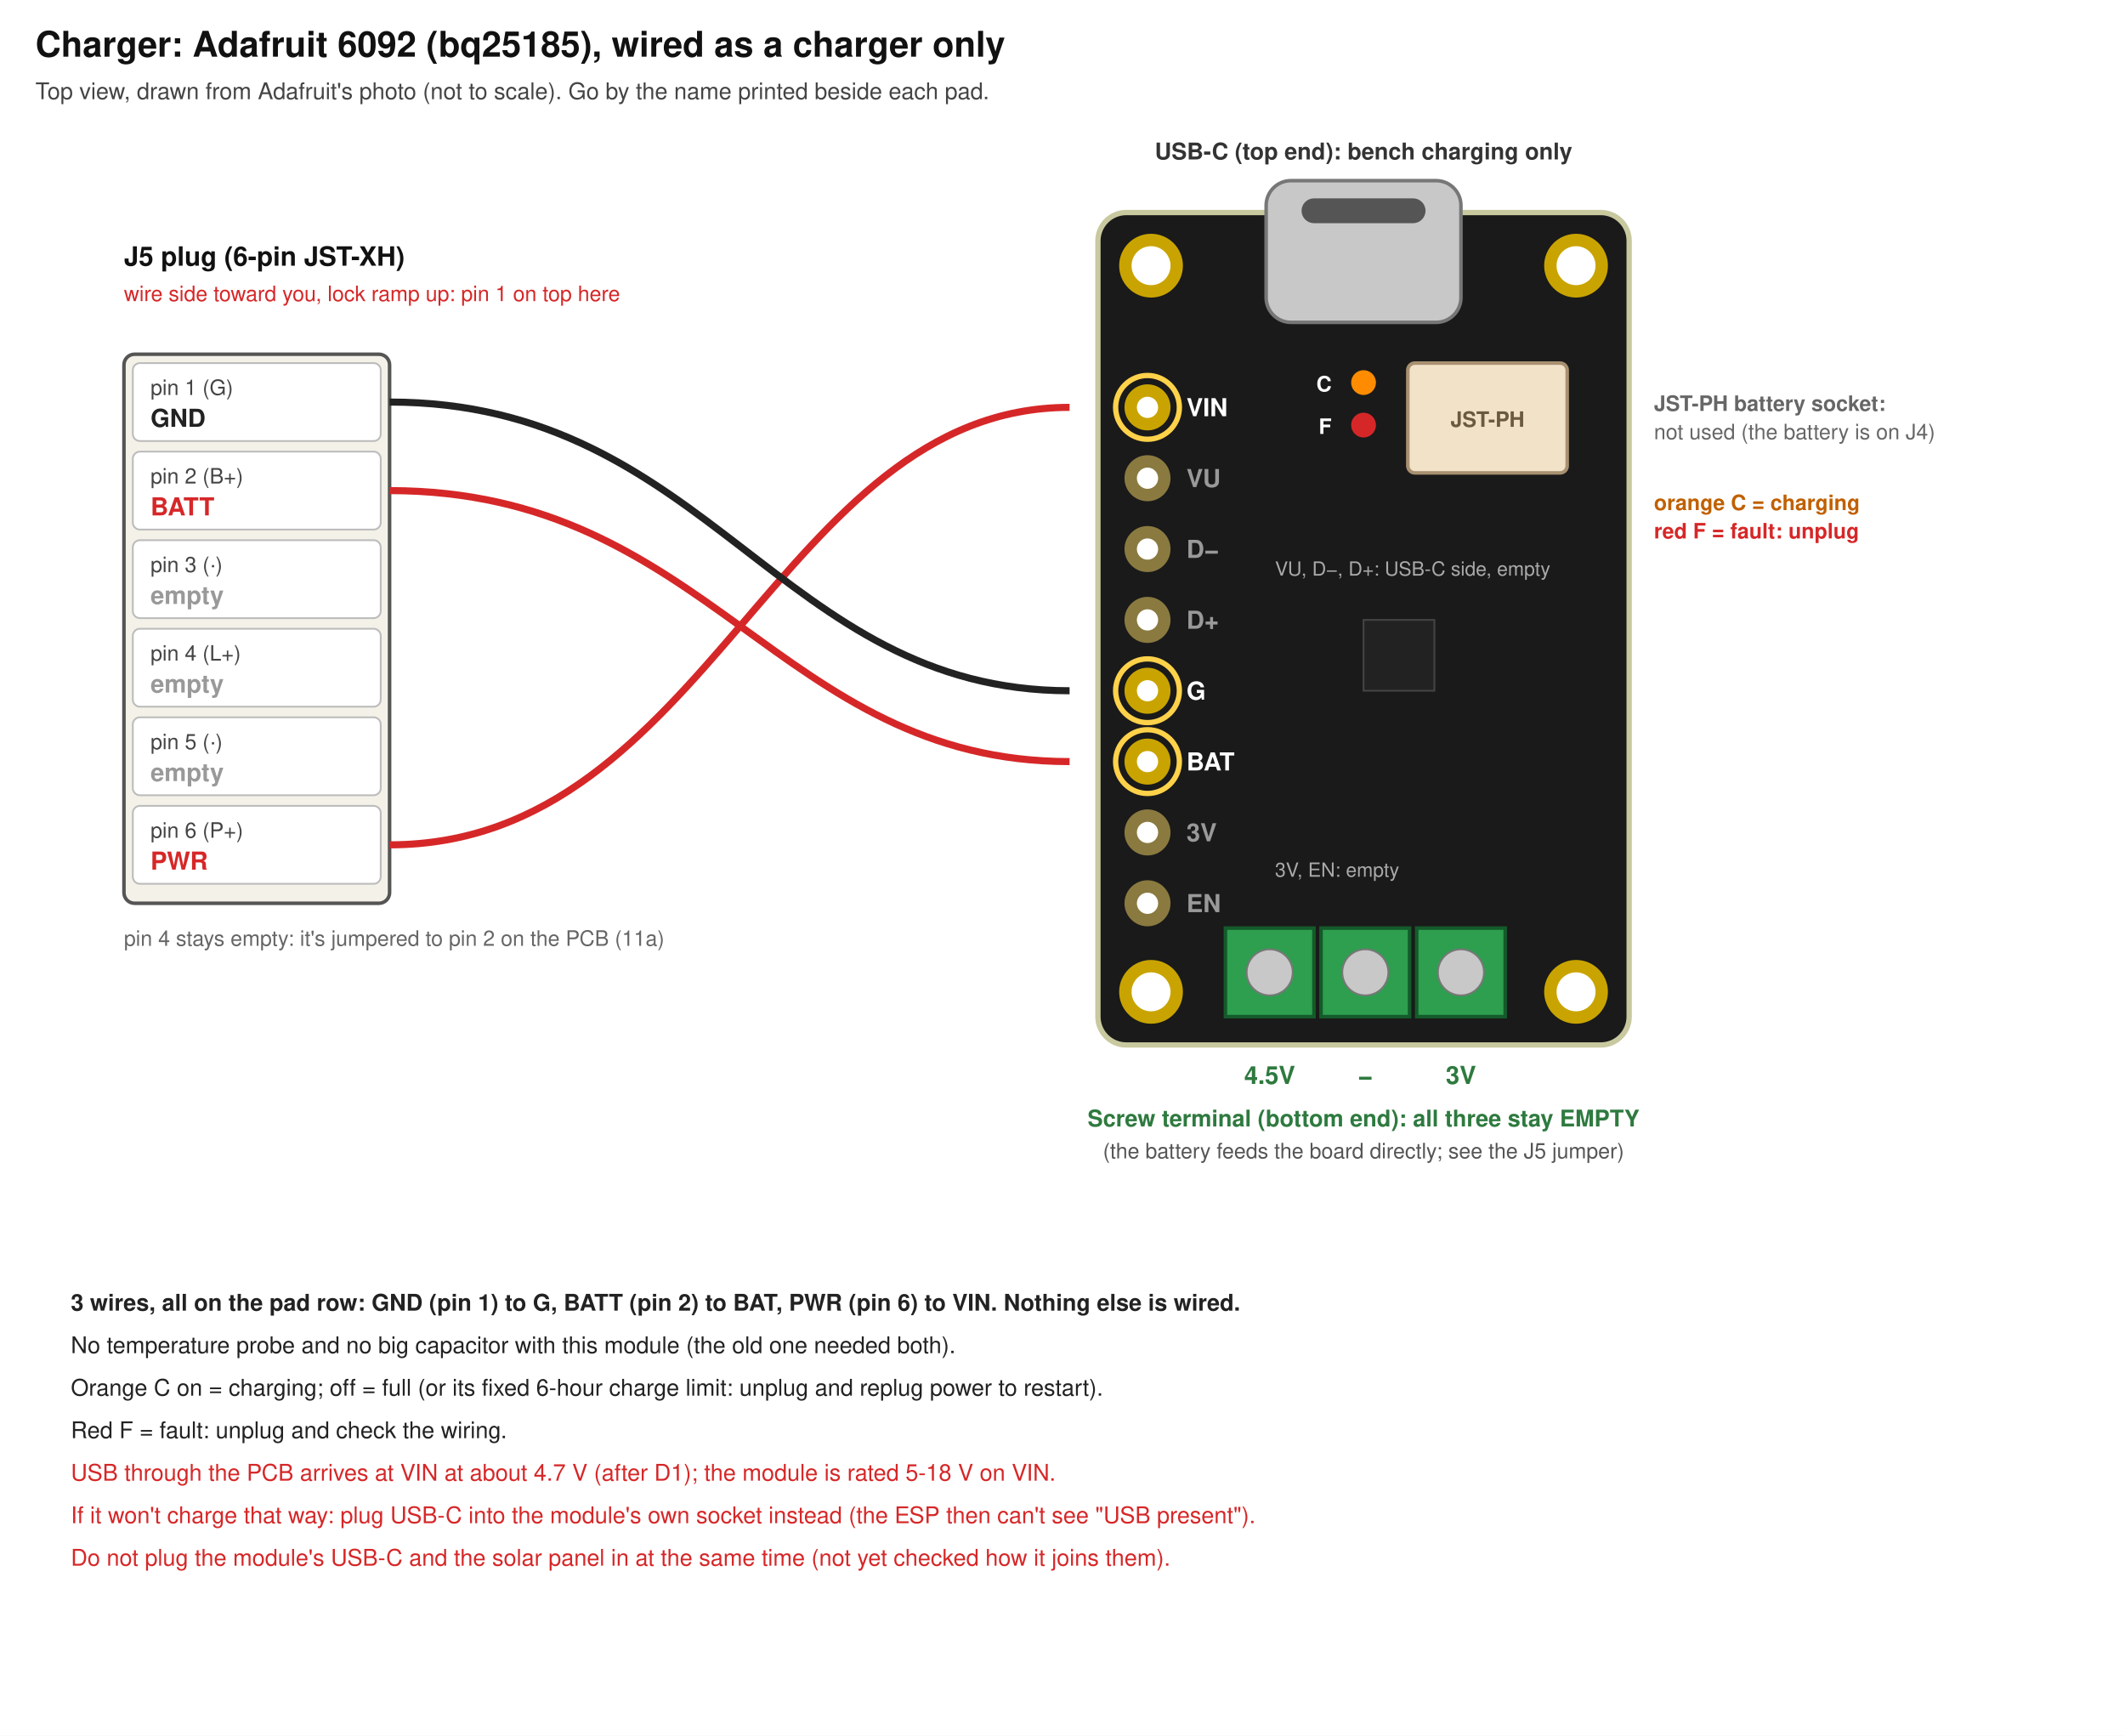
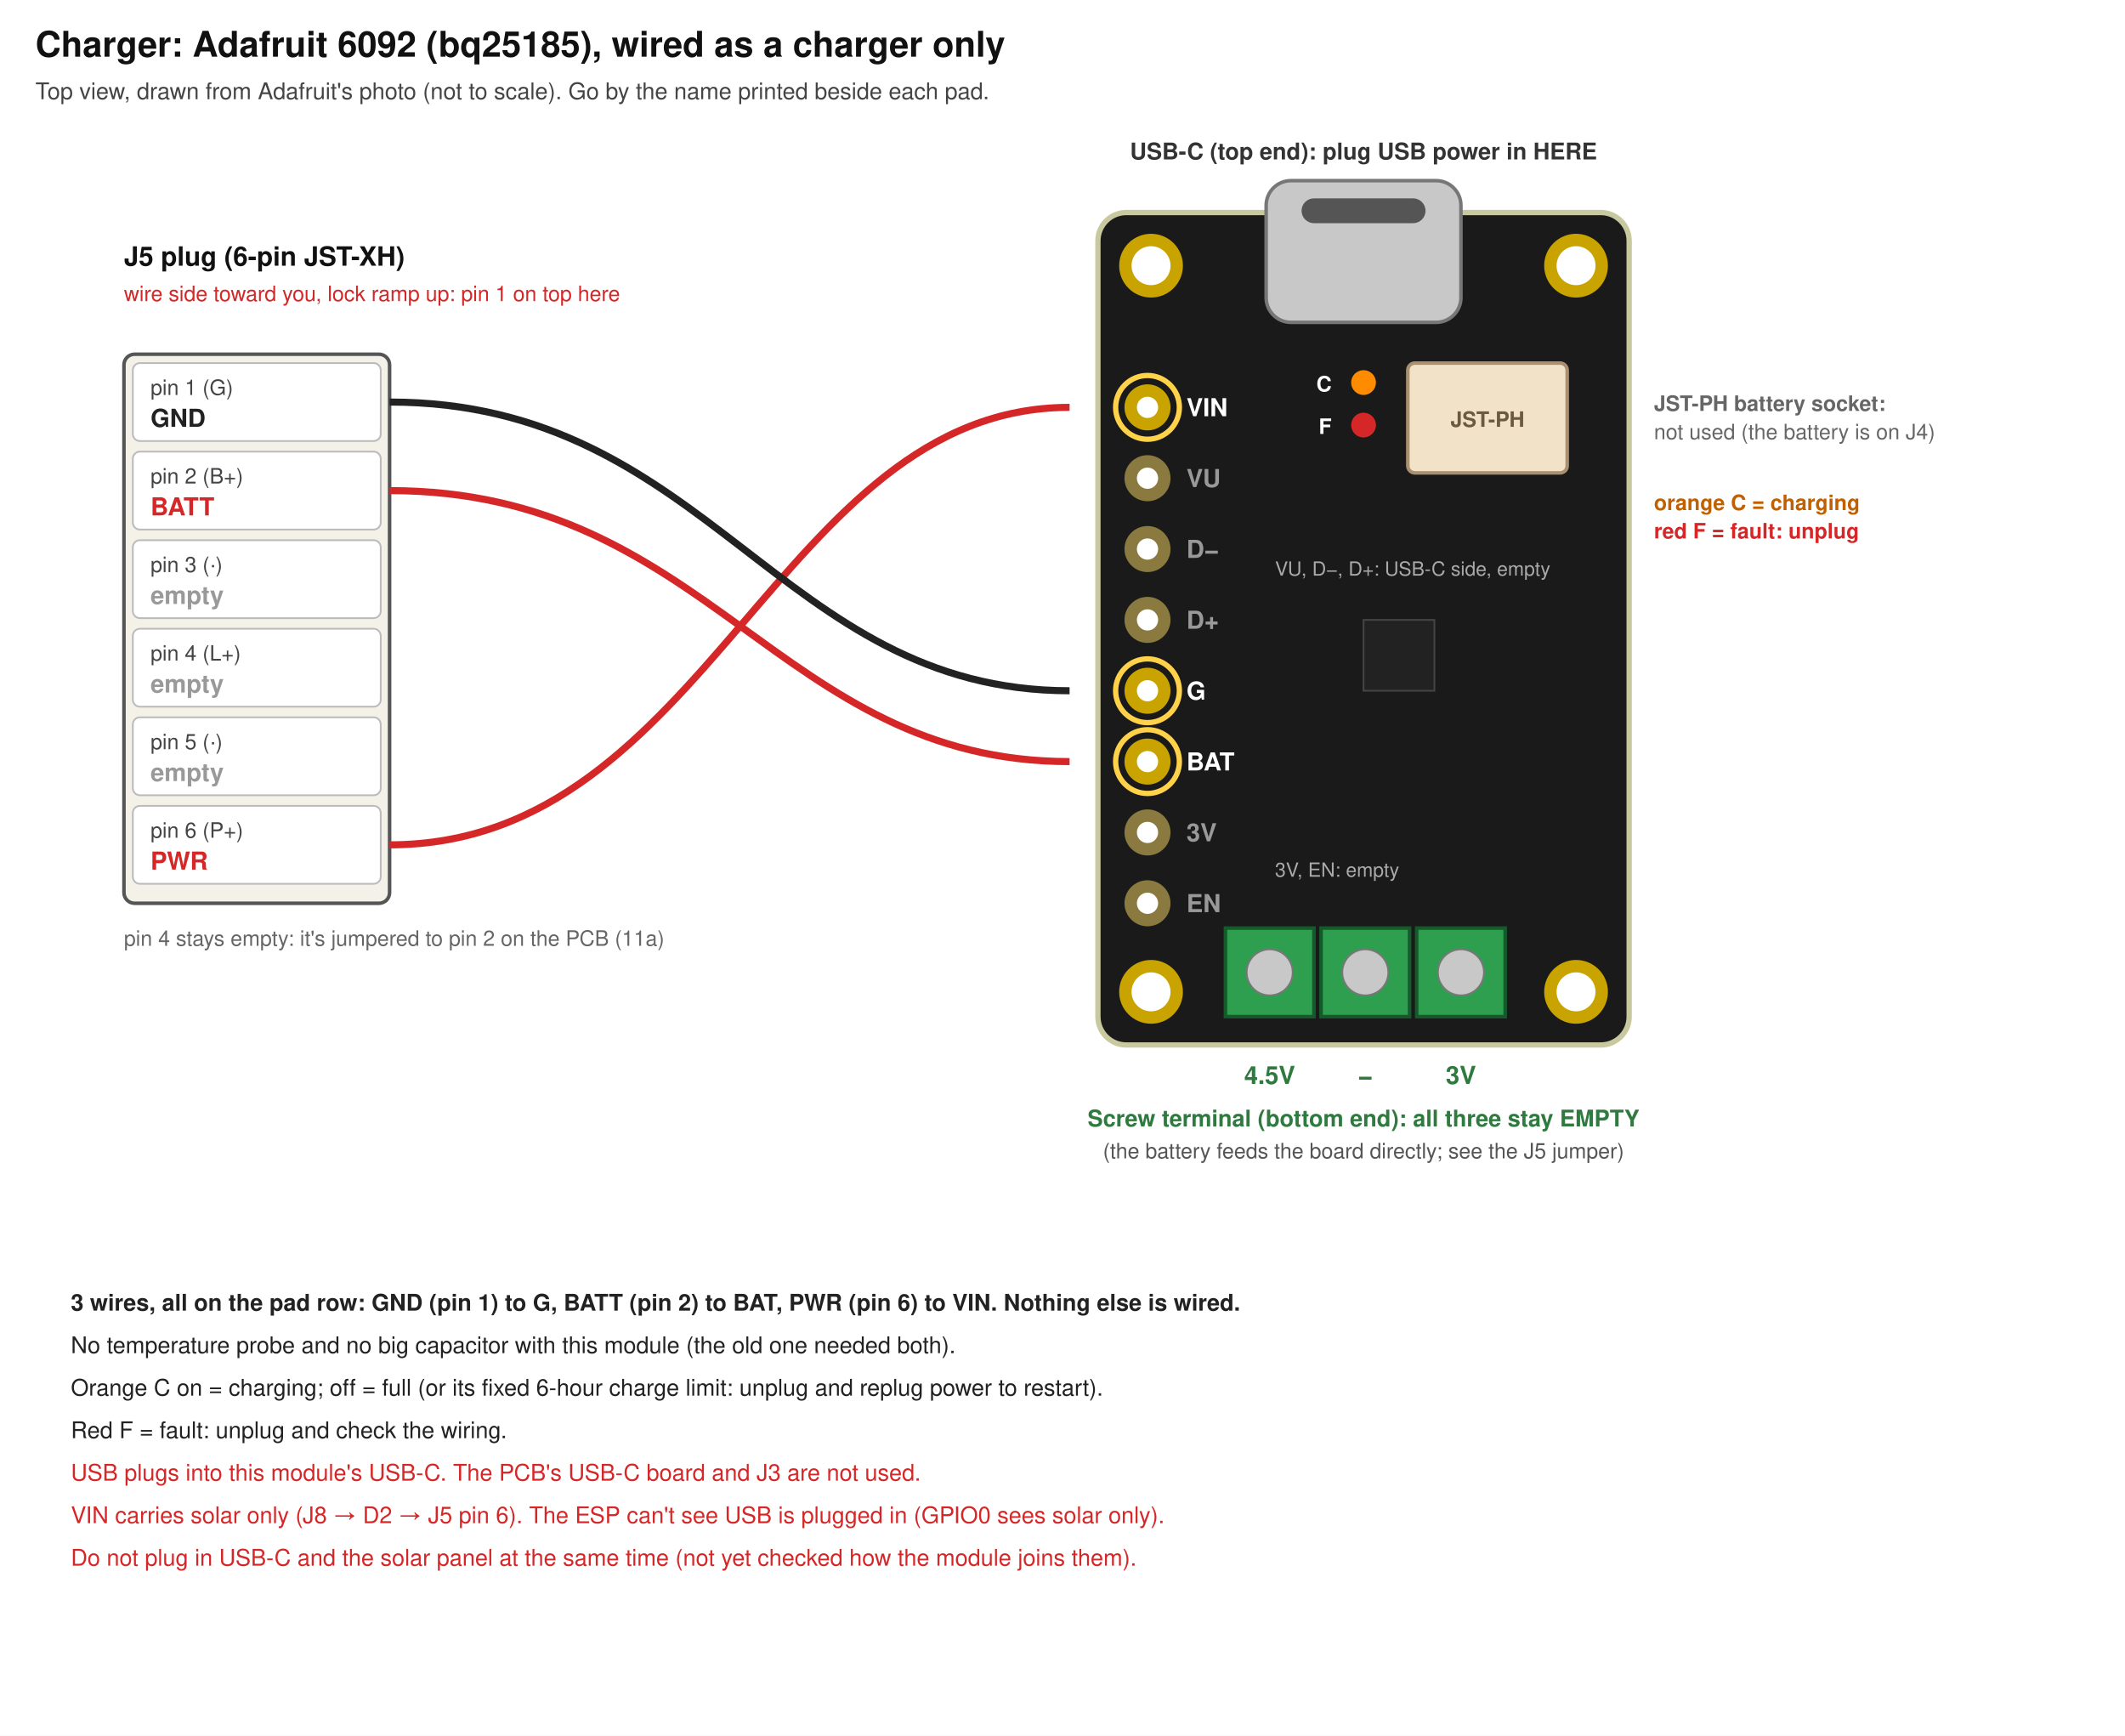
<svg xmlns="http://www.w3.org/2000/svg" width="1200" height="980" font-family="Helvetica,Arial">
  <rect width="100%" height="100%" fill="#fff" />
  <text x="20.0" y="32.0" font-size="20.0" fill="#111" font-weight="bold" text-anchor="start">Charger: Adafruit 6092 (bq25185), wired as a charger only</text>
  <text x="20.0" y="56.0" font-size="13.0" fill="#444" font-weight="normal" text-anchor="start">Top view, drawn from Adafruit's photo (not to scale). Go by the name printed beside each pad.</text>
  <rect x="620" y="120" width="300" height="470" rx="16" fill="#1a1a1a" stroke="#c9c9a0" stroke-width="3" />
  <circle cx="650" cy="150" r="18" fill="#c9a400" />
  <circle cx="650" cy="150" r="11" fill="#fff" />
  <circle cx="890" cy="150" r="18" fill="#c9a400" />
  <circle cx="890" cy="150" r="11" fill="#fff" />
  <circle cx="650" cy="560" r="18" fill="#c9a400" />
  <circle cx="650" cy="560" r="11" fill="#fff" />
  <circle cx="890" cy="560" r="18" fill="#c9a400" />
  <circle cx="890" cy="560" r="11" fill="#fff" />
  <rect x="715" y="102" width="110" height="80" rx="14" fill="#c8c8c8" stroke="#777" stroke-width="2" />
  <rect x="735" y="112" width="70" height="14" rx="7" fill="#555" />
-   <text x="770.0" y="90.0" font-size="13.0" fill="#333" font-weight="bold" text-anchor="middle">USB-C (top end): bench charging only</text>
+   <text x="770.0" y="90.0" font-size="13.0" fill="#333" font-weight="bold" text-anchor="middle">USB-C (top end): plug USB power in HERE</text>
  <rect x="795" y="205" width="90" height="62" rx="4" fill="#f1e2c8" stroke="#a89070" stroke-width="2" />
  <text x="840.0" y="241.0" font-size="12.0" fill="#6b5a40" font-weight="bold" text-anchor="middle">JST-PH</text>
  <text x="934.0" y="232.0" font-size="12.0" fill="#666" font-weight="bold" text-anchor="start">JST-PH battery socket:</text>
  <text x="934.0" y="248.0" font-size="12.0" fill="#666" font-weight="normal" text-anchor="start">not used (the battery is on J4)</text>
  <circle cx="770" cy="216" r="7" fill="#ff8c00" />
  <text x="752.0" y="221.0" font-size="12.0" fill="#fff" font-weight="bold" text-anchor="end">C</text>
  <circle cx="770" cy="240" r="7" fill="#d62728" />
  <text x="752.0" y="245.0" font-size="12.0" fill="#fff" font-weight="bold" text-anchor="end">F</text>
  <text x="934.0" y="288.0" font-size="12.0" fill="#c06000" font-weight="bold" text-anchor="start">orange C = charging</text>
  <text x="934.0" y="304.0" font-size="12.0" fill="#d62728" font-weight="bold" text-anchor="start">red F = fault: unplug</text>
  <rect x="770" y="350" width="40" height="40" fill="#222" stroke="#444" />
  <circle cx="648" cy="230" r="13" fill="#c9a400" />
  <circle cx="648" cy="230" r="6" fill="#fff" />
  <text x="670.0" y="235.0" font-size="14.0" fill="#fff" font-weight="bold" text-anchor="start">VIN</text>
  <circle cx="648" cy="230" r="18" fill="none" stroke="#ffd24a" stroke-width="3" />
  <circle cx="648" cy="270" r="13" fill="#8a7a40" />
  <circle cx="648" cy="270" r="6" fill="#fff" />
  <text x="670.0" y="275.0" font-size="14.0" fill="#999" font-weight="bold" text-anchor="start">VU</text>
  <circle cx="648" cy="310" r="13" fill="#8a7a40" />
  <circle cx="648" cy="310" r="6" fill="#fff" />
  <text x="670.0" y="315.0" font-size="14.0" fill="#999" font-weight="bold" text-anchor="start">D−</text>
  <circle cx="648" cy="350" r="13" fill="#8a7a40" />
  <circle cx="648" cy="350" r="6" fill="#fff" />
  <text x="670.0" y="355.0" font-size="14.0" fill="#999" font-weight="bold" text-anchor="start">D+</text>
  <circle cx="648" cy="390" r="13" fill="#c9a400" />
  <circle cx="648" cy="390" r="6" fill="#fff" />
  <text x="670.0" y="395.0" font-size="14.0" fill="#fff" font-weight="bold" text-anchor="start">G</text>
  <circle cx="648" cy="390" r="18" fill="none" stroke="#ffd24a" stroke-width="3" />
  <circle cx="648" cy="430" r="13" fill="#c9a400" />
  <circle cx="648" cy="430" r="6" fill="#fff" />
  <text x="670.0" y="435.0" font-size="14.0" fill="#fff" font-weight="bold" text-anchor="start">BAT</text>
  <circle cx="648" cy="430" r="18" fill="none" stroke="#ffd24a" stroke-width="3" />
  <circle cx="648" cy="470" r="13" fill="#8a7a40" />
  <circle cx="648" cy="470" r="6" fill="#fff" />
  <text x="670.0" y="475.0" font-size="14.0" fill="#999" font-weight="bold" text-anchor="start">3V</text>
  <circle cx="648" cy="510" r="13" fill="#8a7a40" />
  <circle cx="648" cy="510" r="6" fill="#fff" />
  <text x="670.0" y="515.0" font-size="14.0" fill="#999" font-weight="bold" text-anchor="start">EN</text>
  <text x="720.0" y="325.0" font-size="11.0" fill="#aaa" font-weight="normal" text-anchor="start">VU, D−, D+: USB-C side, empty</text>
  <text x="720.0" y="495.0" font-size="11.0" fill="#aaa" font-weight="normal" text-anchor="start">3V, EN: empty</text>
  <rect x="692" y="524" width="50" height="50" fill="#2e9e4f" stroke="#145a2a" stroke-width="2" />
  <circle cx="717" cy="549" r="13" fill="#c8c8c8" stroke="#777" />
  <text x="717.0" y="612.0" font-size="14.0" fill="#2e7a3f" font-weight="bold" text-anchor="middle">4.5V</text>
  <rect x="746" y="524" width="50" height="50" fill="#2e9e4f" stroke="#145a2a" stroke-width="2" />
  <circle cx="771" cy="549" r="13" fill="#c8c8c8" stroke="#777" />
  <text x="771.0" y="612.0" font-size="14.0" fill="#2e7a3f" font-weight="bold" text-anchor="middle">−</text>
  <rect x="800" y="524" width="50" height="50" fill="#2e9e4f" stroke="#145a2a" stroke-width="2" />
  <circle cx="825" cy="549" r="13" fill="#c8c8c8" stroke="#777" />
  <text x="825.0" y="612.0" font-size="14.0" fill="#2e7a3f" font-weight="bold" text-anchor="middle">3V</text>
  <text x="770.0" y="636.0" font-size="13.0" fill="#2e7a3f" font-weight="bold" text-anchor="middle">Screw terminal (bottom end): all three stay EMPTY</text>
  <text x="770.0" y="654.0" font-size="12.0" fill="#555" font-weight="normal" text-anchor="middle">(the battery feeds the board directly; see the J5 jumper)</text>
  <text x="70.0" y="150.0" font-size="15.0" fill="#111" font-weight="bold" text-anchor="start">J5 plug (6-pin JST-XH)</text>
  <text x="70.0" y="170.0" font-size="12.0" fill="#d62728" font-weight="normal" text-anchor="start">wire side toward you, lock ramp up: pin 1 on top here</text>
  <rect x="70" y="200" width="150" height="310" rx="6" fill="#f4f1e8" stroke="#555" stroke-width="2" />
  <rect x="75" y="205" width="140" height="44" rx="4" fill="#fff" stroke="#bbb" />
  <text x="85.0" y="223.0" font-size="12.0" fill="#444" font-weight="normal" text-anchor="start">pin 1 (G)</text>
  <text x="85.0" y="241.0" font-size="14.0" fill="#222" font-weight="bold" text-anchor="start">GND</text>
  <rect x="75" y="255" width="140" height="44" rx="4" fill="#fff" stroke="#bbb" />
  <text x="85.0" y="273.0" font-size="12.0" fill="#444" font-weight="normal" text-anchor="start">pin 2 (B+)</text>
  <text x="85.0" y="291.0" font-size="14.0" fill="#d62728" font-weight="bold" text-anchor="start">BATT</text>
  <rect x="75" y="305" width="140" height="44" rx="4" fill="#fff" stroke="#bbb" />
  <text x="85.0" y="323.0" font-size="12.0" fill="#444" font-weight="normal" text-anchor="start">pin 3 (·)</text>
  <text x="85.0" y="341.0" font-size="14.0" fill="#999" font-weight="bold" text-anchor="start">empty</text>
  <rect x="75" y="355" width="140" height="44" rx="4" fill="#fff" stroke="#bbb" />
  <text x="85.0" y="373.0" font-size="12.0" fill="#444" font-weight="normal" text-anchor="start">pin 4 (L+)</text>
  <text x="85.0" y="391.0" font-size="14.0" fill="#999" font-weight="bold" text-anchor="start">empty</text>
  <rect x="75" y="405" width="140" height="44" rx="4" fill="#fff" stroke="#bbb" />
  <text x="85.0" y="423.0" font-size="12.0" fill="#444" font-weight="normal" text-anchor="start">pin 5 (·)</text>
  <text x="85.0" y="441.0" font-size="14.0" fill="#999" font-weight="bold" text-anchor="start">empty</text>
  <rect x="75" y="455" width="140" height="44" rx="4" fill="#fff" stroke="#bbb" />
  <text x="85.0" y="473.0" font-size="12.0" fill="#444" font-weight="normal" text-anchor="start">pin 6 (P+)</text>
  <text x="85.0" y="491.0" font-size="14.0" fill="#d62728" font-weight="bold" text-anchor="start">PWR</text>
  <path d="M220 477 C 400 477, 440 230, 604 230" fill="none" stroke="#d62728" stroke-width="4" />
  <path d="M220 227 C 400 227, 440 390, 604 390" fill="none" stroke="#222" stroke-width="4" />
  <path d="M220 277 C 400 277, 440 430, 604 430" fill="none" stroke="#d62728" stroke-width="4" />
  <text x="70.0" y="534.0" font-size="12.0" fill="#666" font-weight="normal" text-anchor="start">pin 4 stays empty: it's jumpered to pin 2 on the PCB (11a)</text>
  <text x="40.0" y="740.0" font-size="13.0" fill="#222" font-weight="bold" text-anchor="start">3 wires, all on the pad row: GND (pin 1) to G, BATT (pin 2) to BAT, PWR (pin 6) to VIN. Nothing else is wired.</text>
  <text x="40.0" y="764.0" font-size="13.0" fill="#222" font-weight="normal" text-anchor="start">No temperature probe and no big capacitor with this module (the old one needed both).</text>
  <text x="40.0" y="788.0" font-size="13.0" fill="#222" font-weight="normal" text-anchor="start">Orange C on = charging; off = full (or its fixed 6-hour charge limit: unplug and replug power to restart).</text>
  <text x="40.0" y="812.0" font-size="13.0" fill="#222" font-weight="normal" text-anchor="start">Red F = fault: unplug and check the wiring.</text>
-   <text x="40.0" y="836.0" font-size="13.0" fill="#d62728" font-weight="normal" text-anchor="start">USB through the PCB arrives at VIN at about 4.7 V (after D1); the module is rated 5-18 V on VIN.</text>
-   <text x="40.0" y="860.0" font-size="13.0" fill="#d62728" font-weight="normal" text-anchor="start">If it won't charge that way: plug USB-C into the module's own socket instead (the ESP then can't see "USB present").</text>
-   <text x="40.0" y="884.0" font-size="13.0" fill="#d62728" font-weight="normal" text-anchor="start">Do not plug the module's USB-C and the solar panel in at the same time (not yet checked how it joins them).</text>
+   <text x="40.0" y="836.0" font-size="13.0" fill="#d62728" font-weight="normal" text-anchor="start">USB plugs into this module's USB-C. The PCB's USB-C board and J3 are not used.</text>
+   <text x="40.0" y="860.0" font-size="13.0" fill="#d62728" font-weight="normal" text-anchor="start">VIN carries solar only (J8 → D2 → J5 pin 6). The ESP can't see USB is plugged in (GPIO0 sees solar only).</text>
+   <text x="40.0" y="884.0" font-size="13.0" fill="#d62728" font-weight="normal" text-anchor="start">Do not plug in USB-C and the solar panel at the same time (not yet checked how the module joins them).</text>
</svg>
